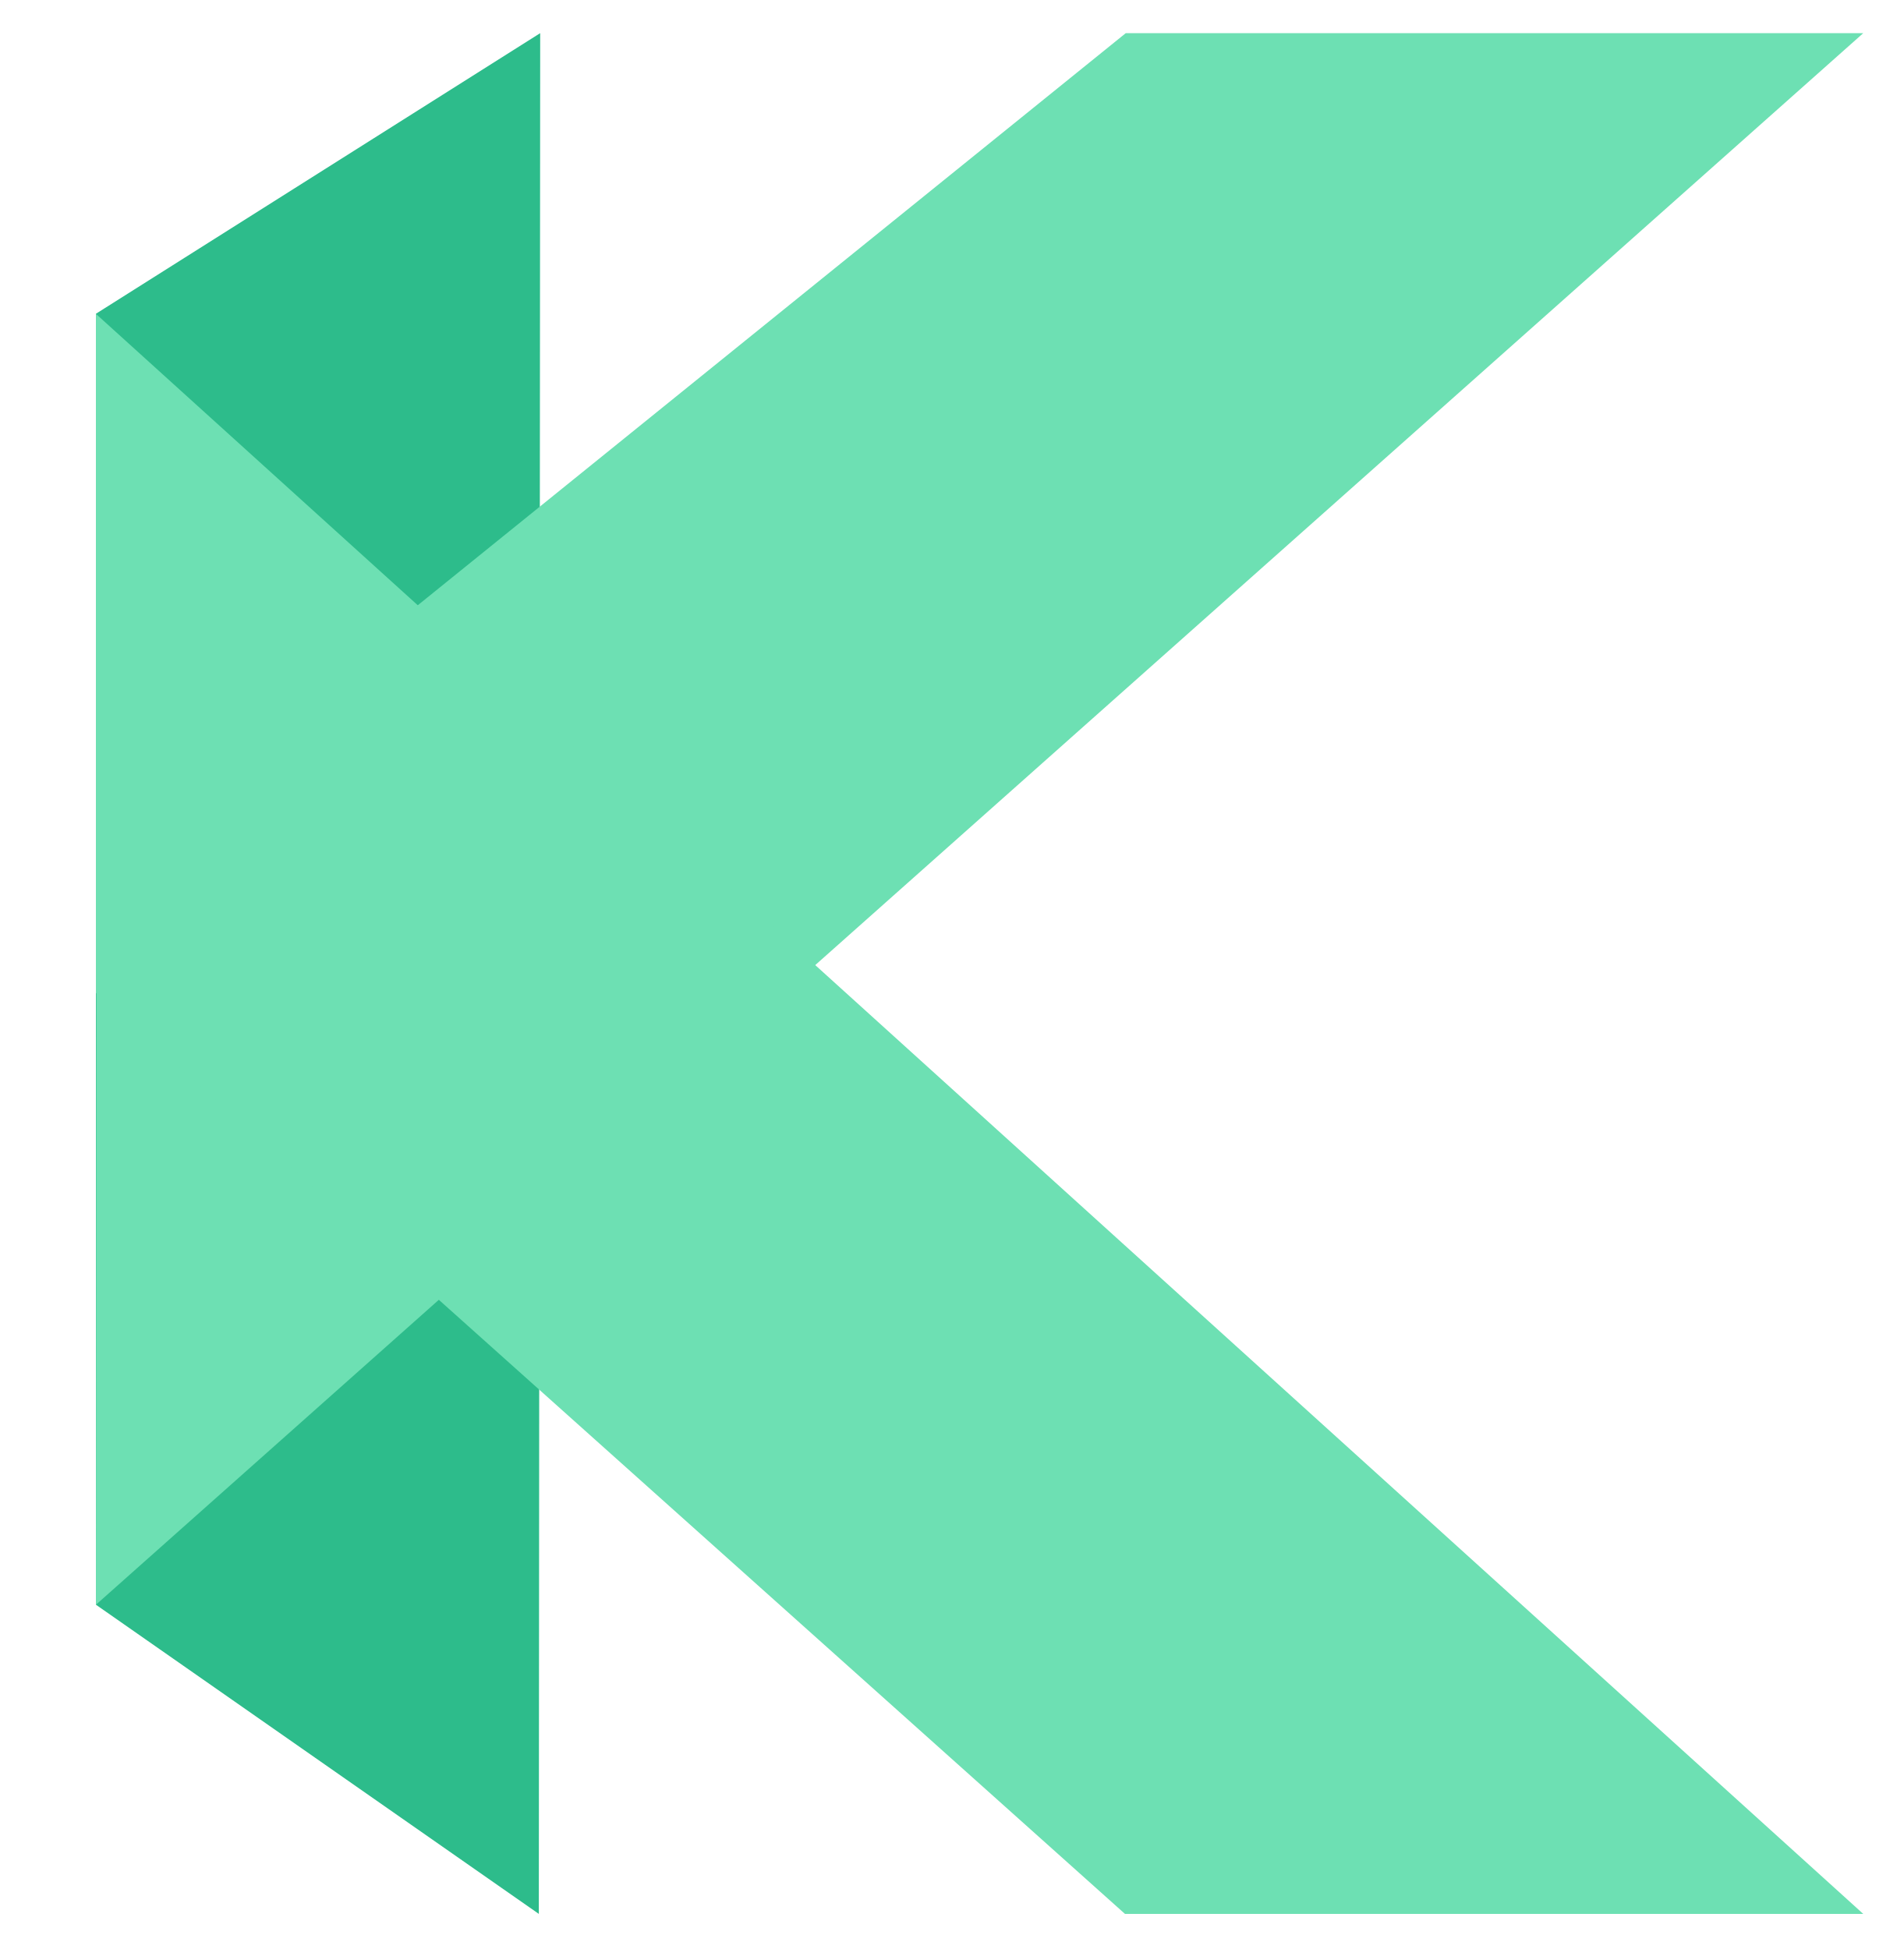
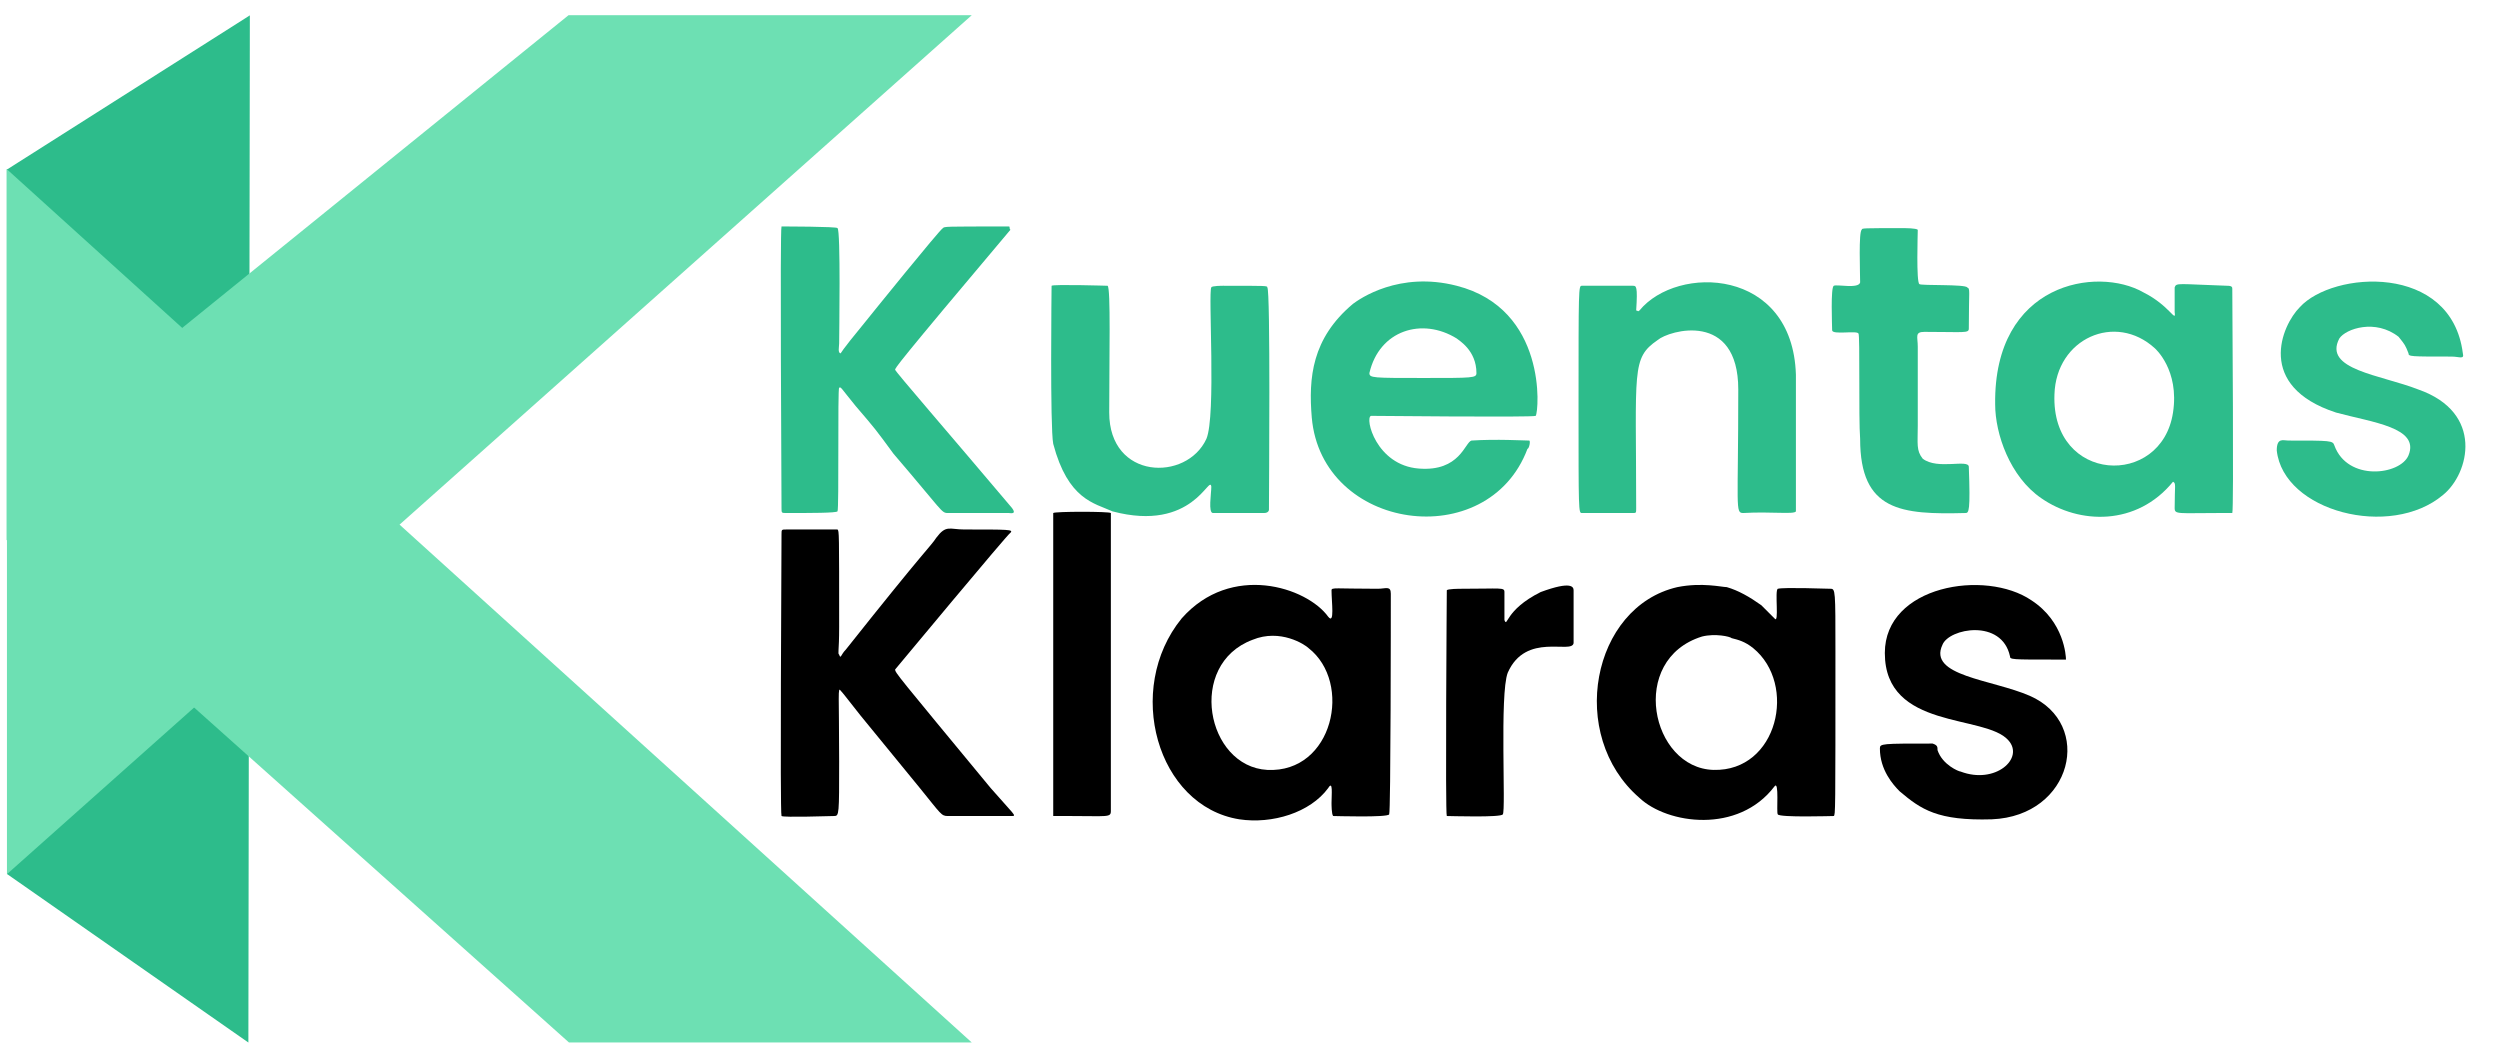
- <svg xmlns="http://www.w3.org/2000/svg" width="100%" height="100%" viewBox="0 0 709 726" version="1.1" xml:space="preserve" style="fill-rule:evenodd;clip-rule:evenodd;stroke-linejoin:round;stroke-miterlimit:2;">
-   <rect id="Mesa-de-trabajo1" x="0" y="0" width="708.687" height="725.86" style="fill:none;" />
-   <path d="M35.957,116.916l0,480.847l252.318,-252.318l-252.318,-228.529Z" style="fill:#2dbc8b;" />
-   <path d="M35.727,116.875l165.471,-104.525l-0.509,700.574l-164.962,-115.173l0,-480.876Z" style="fill:#2dbc8b;fill-rule:nonzero;" />
-   <path d="M35.957,322.147l383.337,-309.796l274.684,-0l-658.25,585.412l0.23,-275.616Z" style="fill:#6de0b3;fill-rule:nonzero;" />
-   <path d="M35.727,369.85l383.273,343.074l274.978,0l-658.25,-596.009l0,252.935Z" style="fill:#6de0b3;fill-rule:nonzero;" />
+ <svg xmlns="http://www.w3.org/2000/svg" width="5315px" height="2250px" version="1.1" xml:space="preserve" style="fill-rule:evenodd;clip-rule:evenodd;stroke-linejoin:round;stroke-miterlimit:2;">
+   <g transform="matrix(1,0,0,1,-1204.819,-115)">
+     <g transform="matrix(3.117233,0,0,3.117233,674.155,-329.7978)">
+       <path d="M175,258L175,739L427,486L175,258Z" style="fill:rgb(45,188,139);" />
+     </g>
+     <g transform="matrix(3.129247,0,0,3.06277,653.2804,-330.1178)">
+       <path d="M181,263L346,156L345,869L181,752L181,263Z" style="fill:rgb(45,188,139);fill-rule:nonzero;" />
+     </g>
+     <g transform="matrix(3.117233,0,0,3.137688,655.4516,-339.0659)">
+       <path d="M181,463L564,155L839,155L181,737L181,463Z" style="fill:rgb(109,224,179);fill-rule:nonzero;" />
+     </g>
+     <g transform="matrix(3.113765,0,0,3.14233,658.3412,-342.777)">
+       <path d="M180,511L564,851L839,851L180,260L180,511Z" style="fill:rgb(109,224,179);fill-rule:nonzero;" />
+     </g>
+   </g>
+   <g transform="matrix(3.500977,0,0,3.500977,1658,478)">
+     <path d="M244,239C274,205 320,220 333,238C337,243 335,229 335,222C335,220 337,221 363,221C368,221 371,219 371,224C371,235 371,357 370,358C369,360 337,359 336,359C335,358 335,352 335,351C335,346 336,337 333,342C322,357 299,364 279,361C229,353 209,282 244,239L321,257C319,255 304,245 287,252C247,267 259,329 296,331C336,333 348,278 321,257L244,239Z" />
+     <path d="M846,156C824,183 789,182 766,166C747,153 738,127 738,109C737,35 800,25 828,41C844,49 848,60 847,53C847,49 847,38 847,38C848,35 849,36 879,37C882,37 882,38 882,39C882,50 883,173 882,175C881,175 875,175 874,175C849,175 847,176 847,172C847,158 848,157 846,156L835,75C811,53 775,69 774,103C772,157 839,160 846,114C850,88 835,75 835,75L846,156Z" style="fill:rgb(45,188,139);" />
+     <path d="M596,231C600,235 600,235 604,239C607,243 604,222 606,221C610,220 636,221 638,221C641,221 641,222 641,259C641,358 641,358 640,359C639,359 607,360 606,358C605,357 607,337 604,341C582,370 539,364 522,348C478,310 493,232 545,220C560,217 572,220 575,220C582,222 589,226 596,231L591,257C586,253 582,252 578,251C577,250 568,248 560,250C515,264 529,330 567,331C606,332 618,279 591,257L596,231Z" />
+     <path d="M348,48C352,45 376,28 411,37C466,51 461,113 459,116C457,117 362,116 359,116C355,117 362,146 388,148C413,150 416,132 420,131C435,130 452,131 455,131C456,131 455,136 454,136C430,200 329,186 323,117C321,93 323,69 348,48L411,69C390,56 364,64 358,90C358,93 360,93 391,93C421,93 423,93 423,90C423,76 412,70 411,69L348,48Z" style="fill:rgb(45,188,139);" />
+     <path d="M85,342C67,320 67,320 49,298C38,284 38,284 37,283C35,280 36,285 36,326C36,358 36,359 33,359C31,359 2,360 1,359C0,356 1,202 1,188C1,185 1,185 4,185C10,185 34,185 35,185C36,186 36,186 36,244C36,260 35,260 36,261C37,264 37,261 40,258C90,195 91,196 95,190C101,182 103,185 112,185C139,185 142,185 140,187C139,187 70,270 70,270C70,272 71,273 128,342C142,358 144,359 141,359C141,359 105,359 102,359C98,359 98,358 85,342Z" />
+     <path d="M140,3C70,86 70,87 70,88C70,89 103,127 141,172C144,176 140,175 139,175C121,175 104,175 102,175C98,175 99,174 69,139C58,124 58,124 46,110C37,99 37,98 36,99C35,99 36,173 35,174C34,175 19,175 4,175C1,175 1,175 1,172C1,158 0,3 1,1C2,1 35,1 35,2C37,3 36,67 36,72C36,74 35,78 37,78C37,78 37,77 51,60C55,55 97,3 99,2C100,1 100,1 137,1C138,1 138,1 139,1C140,1 139,2 140,3Z" style="fill:rgb(45,188,139);" />
+     <path d="M202,174C191,169 175,167 166,133C164,123 165,38 165,37C166,36 199,37 199,37C201,38 200,81 200,114C200,155 247,156 259,130C265,116 260,41 262,38C262,37 269,37 269,37C296,37 296,37 296,38C298,39 297,162 297,173C297,173 297,175 294,175C266,175 266,175 263,175C260,175 262,163 262,159C261,151 251,187 202,174Z" style="fill:rgb(45,188,139);" />
+     <path d="M520,52C521,52 521,53 522,52C545,24 615,26 617,91C617,95 617,173 617,174C616,176 602,174 585,175C580,175 582,172 582,100C582,52 540,64 533,70C517,81 520,88 520,172C520,175 520,175 518,175C515,175 492,175 487,175C485,175 485,174 485,110C485,38 485,37 487,37C487,37 518,37 518,37C520,37 521,37 520,52Z" style="fill:rgb(45,188,139);" />
+     <path d="M983,68C969,57 951,63 947,69C937,88 972,91 995,100C1035,114 1026,151 1010,164C978,191 913,174 909,137C909,129 913,131 916,131C942,131 943,131 944,134C952,156 984,152 989,140C996,123 967,120 945,114C896,98 912,61 923,50C943,28 1015,23 1022,78C1023,82 1020,80 1015,80C990,80 989,80 989,78C987,73 987,73 983,68Z" style="fill:rgb(45,188,139);" />
+     <path d="M680,344C676,340 668,331 668,318C668,315 669,315 700,315C703,316 703,317 703,319C706,328 716,332 717,332C738,340 756,324 746,313C732,297 671,307 671,260C671,219 732,209 760,228C780,241 781,262 781,264C780,264 775,264 774,264C748,264 747,264 747,262C742,239 710,245 706,255C697,274 736,276 759,286C798,303 785,359 736,361C703,362 693,355 680,344Z" />
+     <path d="M694,142C703,149 722,142 722,147C723,174 722,175 720,175C681,176 656,174 656,130C655,117 656,67 655,66C654,64 639,67 639,64C639,61 638,38 640,37C642,36 655,39 656,35C656,29 655,4 657,3C657,2 657,2 683,2C683,2 690,2 691,3C691,5 690,35 692,36C693,37 720,36 721,38C723,39 722,39 722,63C722,66 719,65 695,65C689,65 691,68 691,74L691,122C691,133 690,137 694,142Z" style="fill:rgb(45,188,139);" />
+     <path d="M201,177C201,191 201,348 201,356C201,360 199,359 176,359C175,359 167,359 166,359C166,358 166,176 166,175C167,174 200,174 201,175C201,176 201,176 201,177Z" />
+     <path d="M462,223C481,216 482,220 482,222C482,234 482,252 482,254C481,261 453,247 442,272C437,285 441,356 439,358C438,360 407,359 405,359C404,358 405,222 405,222C405,221 413,221 414,221C438,221 440,220 440,223C440,240 440,240 440,240C442,245 440,234 462,223Z" />
+   </g>
</svg>
